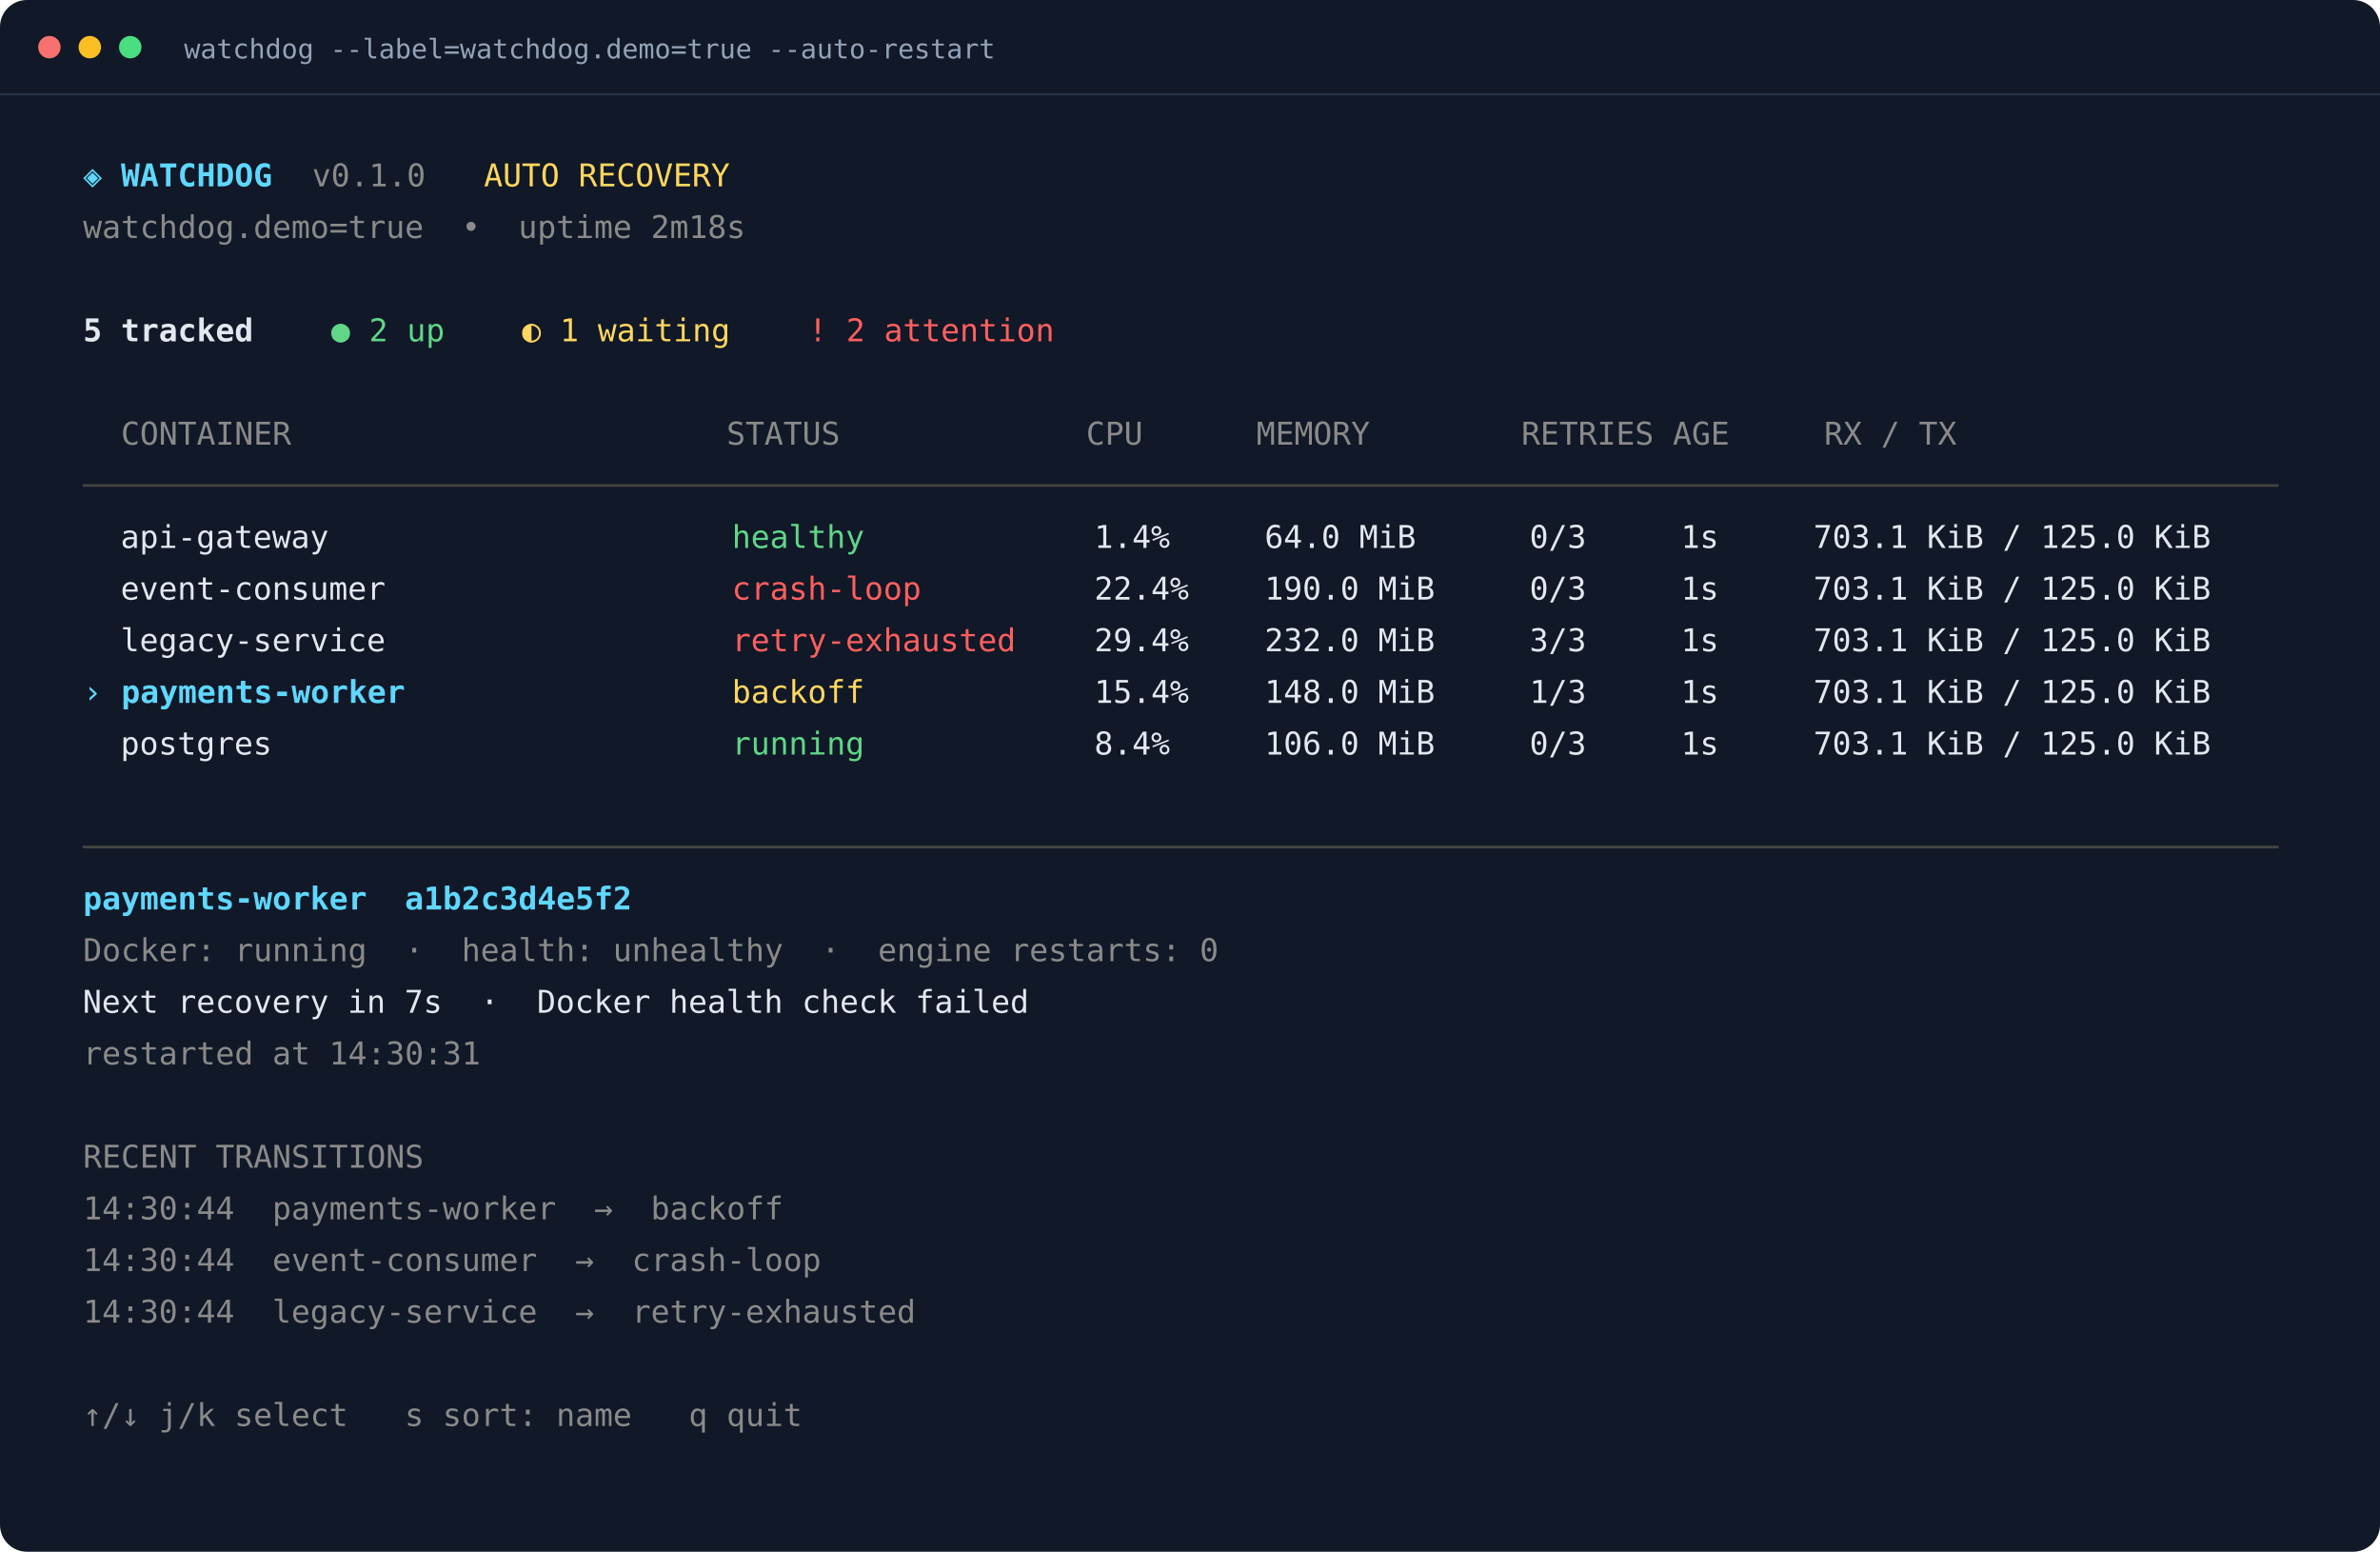
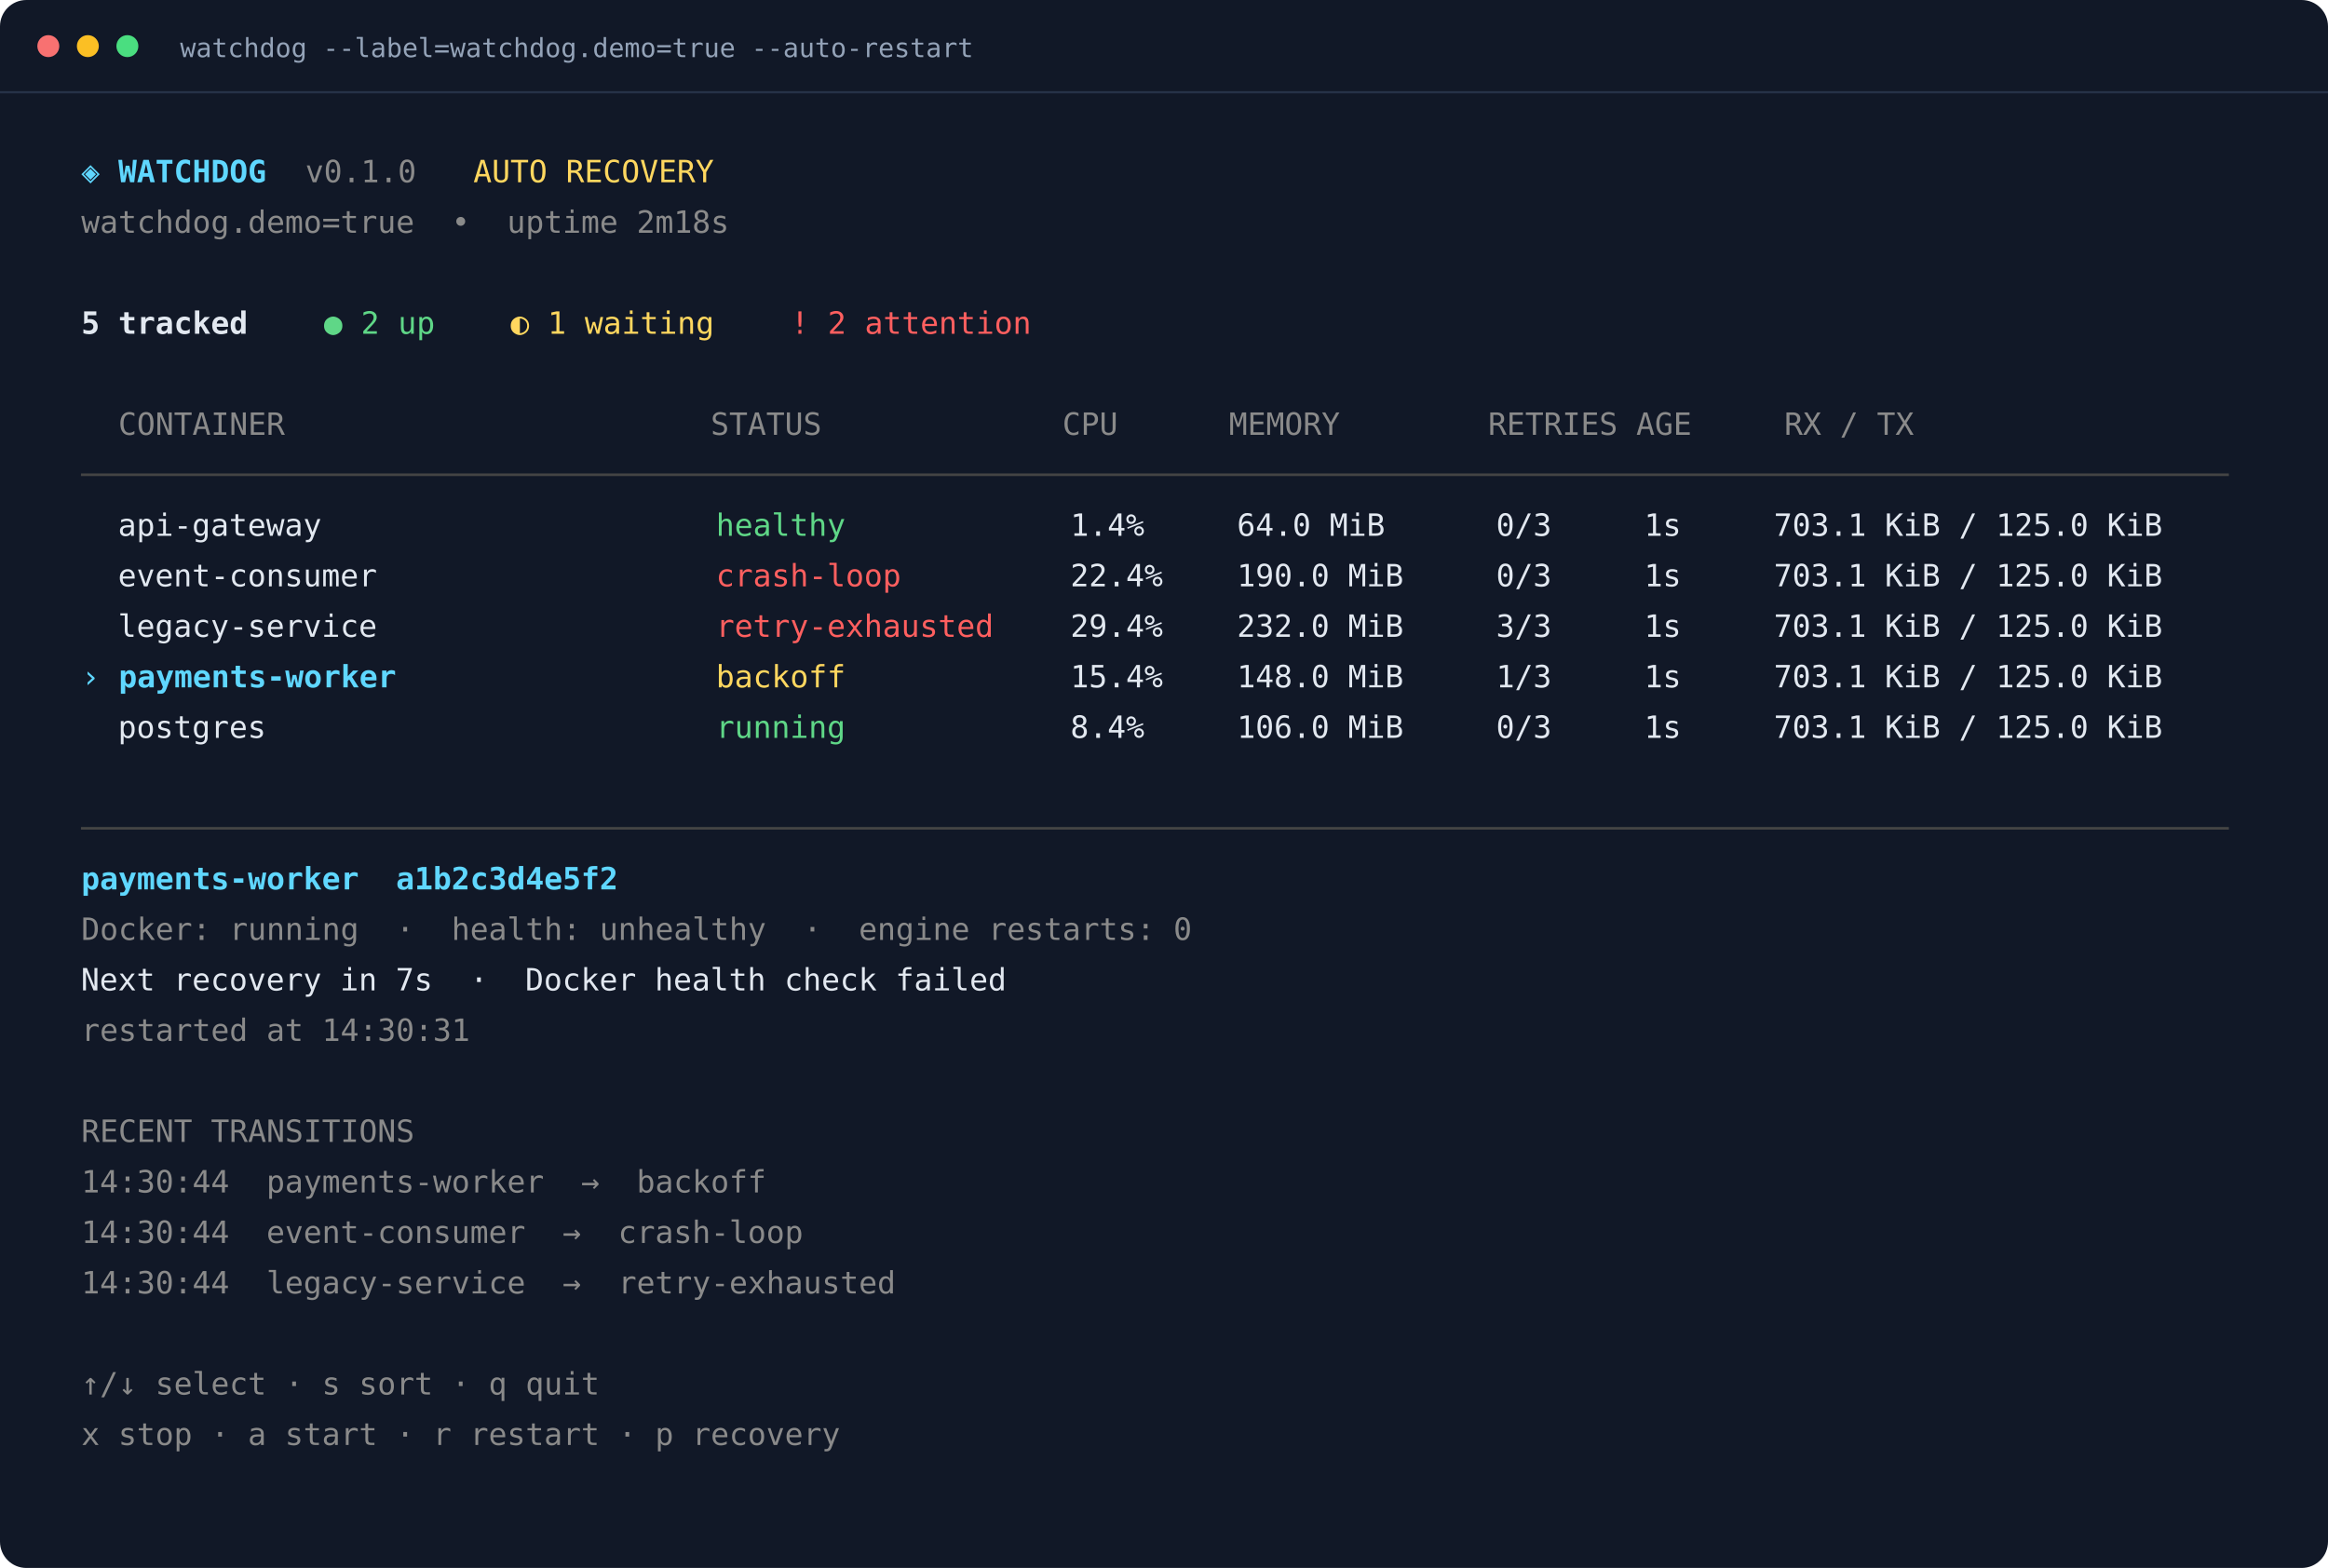
- <svg xmlns="http://www.w3.org/2000/svg" width="1060" height="691" viewBox="0 0 1060 691">
-   <rect width="1060" height="691" rx="12" fill="#111827" />
+ <svg xmlns="http://www.w3.org/2000/svg" width="1060" height="714" viewBox="0 0 1060 714">
+   <rect width="1060" height="714" rx="12" fill="#111827" />
  <path d="M0 42H1060" stroke="#263247" />
  <circle cx="22" cy="21" r="5" fill="#f87171" />
  <circle cx="40" cy="21" r="5" fill="#fbbf24" />
  <circle cx="58" cy="21" r="5" fill="#4ade80" />
  <text x="82" y="26" fill="#94a3b8" font-family="monospace" font-size="12">watchdog --label=watchdog.demo=true --auto-restart</text>
  <text x="37" y="83" fill="#5fd7ff" font-family="Cascadia Code,DejaVu Sans Mono,monospace" font-size="14" font-weight="bold" xml:space="preserve" textLength="85" lengthAdjust="spacingAndGlyphs">◈ WATCHDOG</text>
  <text x="139" y="83" fill="#8a8a8a" font-family="Cascadia Code,DejaVu Sans Mono,monospace" font-size="14" font-weight="normal" xml:space="preserve" textLength="51" lengthAdjust="spacingAndGlyphs">v0.1.0</text>
  <text x="215.5" y="83" fill="#ffd75f" font-family="Cascadia Code,DejaVu Sans Mono,monospace" font-size="14" font-weight="normal" xml:space="preserve" textLength="110.5" lengthAdjust="spacingAndGlyphs">AUTO RECOVERY</text>
  <text x="37" y="106" fill="#8a8a8a" font-family="Cascadia Code,DejaVu Sans Mono,monospace" font-size="14" font-weight="normal" xml:space="preserve" textLength="297.5" lengthAdjust="spacingAndGlyphs">watchdog.demo=true  •  uptime 2m18s</text>
  <text x="37" y="152" fill="#e2e8f0" font-family="Cascadia Code,DejaVu Sans Mono,monospace" font-size="14" font-weight="bold" xml:space="preserve" textLength="76.5" lengthAdjust="spacingAndGlyphs">5 tracked</text>
  <text x="147.5" y="152" fill="#5fd787" font-family="Cascadia Code,DejaVu Sans Mono,monospace" font-size="14" font-weight="normal" xml:space="preserve" textLength="51" lengthAdjust="spacingAndGlyphs">● 2 up</text>
  <text x="232.5" y="152" fill="#ffd75f" font-family="Cascadia Code,DejaVu Sans Mono,monospace" font-size="14" font-weight="normal" xml:space="preserve" textLength="93.5" lengthAdjust="spacingAndGlyphs">◐ 1 waiting</text>
  <text x="360" y="152" fill="#ff5f5f" font-family="Cascadia Code,DejaVu Sans Mono,monospace" font-size="14" font-weight="normal" xml:space="preserve" textLength="110.5" lengthAdjust="spacingAndGlyphs">! 2 attention</text>
  <text x="37" y="198" fill="#8a8a8a" font-family="Cascadia Code,DejaVu Sans Mono,monospace" font-size="14" font-weight="normal" xml:space="preserve" textLength="841.5" lengthAdjust="spacingAndGlyphs">  CONTAINER                       STATUS             CPU      MEMORY        RETRIES AGE     RX / TX</text>
  <text x="37" y="221" fill="#444444" font-family="Cascadia Code,DejaVu Sans Mono,monospace" font-size="14" font-weight="normal" xml:space="preserve" textLength="986" lengthAdjust="spacingAndGlyphs">────────────────────────────────────────────────────────────────────────────────────────────────────────────────────</text>
  <text x="20" y="244" fill="#e2e8f0" font-family="Cascadia Code,DejaVu Sans Mono,monospace" font-size="14" font-weight="normal" xml:space="preserve" textLength="306" lengthAdjust="spacingAndGlyphs">    api-gateway                     </text>
  <text x="326" y="244" fill="#5fd787" font-family="Cascadia Code,DejaVu Sans Mono,monospace" font-size="14" font-weight="normal" xml:space="preserve" textLength="144.5" lengthAdjust="spacingAndGlyphs">healthy          </text>
  <text x="470.5" y="244" fill="#e2e8f0" font-family="Cascadia Code,DejaVu Sans Mono,monospace" font-size="14" font-weight="normal" xml:space="preserve" textLength="569.5" lengthAdjust="spacingAndGlyphs">  1.4%     64.0 MiB      0/3     1s     703.1 KiB / 125.0 KiB      </text>
  <text x="20" y="267" fill="#e2e8f0" font-family="Cascadia Code,DejaVu Sans Mono,monospace" font-size="14" font-weight="normal" xml:space="preserve" textLength="306" lengthAdjust="spacingAndGlyphs">    event-consumer                  </text>
  <text x="326" y="267" fill="#ff5f5f" font-family="Cascadia Code,DejaVu Sans Mono,monospace" font-size="14" font-weight="normal" xml:space="preserve" textLength="144.5" lengthAdjust="spacingAndGlyphs">crash-loop       </text>
  <text x="470.5" y="267" fill="#e2e8f0" font-family="Cascadia Code,DejaVu Sans Mono,monospace" font-size="14" font-weight="normal" xml:space="preserve" textLength="569.5" lengthAdjust="spacingAndGlyphs">  22.4%    190.0 MiB     0/3     1s     703.1 KiB / 125.0 KiB      </text>
  <text x="20" y="290" fill="#e2e8f0" font-family="Cascadia Code,DejaVu Sans Mono,monospace" font-size="14" font-weight="normal" xml:space="preserve" textLength="306" lengthAdjust="spacingAndGlyphs">    legacy-service                  </text>
  <text x="326" y="290" fill="#ff5f5f" font-family="Cascadia Code,DejaVu Sans Mono,monospace" font-size="14" font-weight="normal" xml:space="preserve" textLength="144.5" lengthAdjust="spacingAndGlyphs">retry-exhausted  </text>
  <text x="470.5" y="290" fill="#e2e8f0" font-family="Cascadia Code,DejaVu Sans Mono,monospace" font-size="14" font-weight="normal" xml:space="preserve" textLength="569.5" lengthAdjust="spacingAndGlyphs">  29.4%    232.0 MiB     3/3     1s     703.1 KiB / 125.0 KiB      </text>
  <text x="37" y="313" fill="#5fd7ff" font-family="Cascadia Code,DejaVu Sans Mono,monospace" font-size="14" font-weight="normal" xml:space="preserve" textLength="17" lengthAdjust="spacingAndGlyphs">› </text>
  <text x="54" y="313" fill="#5fd7ff" font-family="Cascadia Code,DejaVu Sans Mono,monospace" font-size="14" font-weight="bold" xml:space="preserve" textLength="255" lengthAdjust="spacingAndGlyphs">payments-worker               </text>
  <text x="326" y="313" fill="#ffd75f" font-family="Cascadia Code,DejaVu Sans Mono,monospace" font-size="14" font-weight="normal" xml:space="preserve" textLength="144.5" lengthAdjust="spacingAndGlyphs">backoff          </text>
  <text x="470.5" y="313" fill="#e2e8f0" font-family="Cascadia Code,DejaVu Sans Mono,monospace" font-size="14" font-weight="normal" xml:space="preserve" textLength="569.5" lengthAdjust="spacingAndGlyphs">  15.4%    148.0 MiB     1/3     1s     703.1 KiB / 125.0 KiB      </text>
  <text x="20" y="336" fill="#e2e8f0" font-family="Cascadia Code,DejaVu Sans Mono,monospace" font-size="14" font-weight="normal" xml:space="preserve" textLength="306" lengthAdjust="spacingAndGlyphs">    postgres                        </text>
  <text x="326" y="336" fill="#5fd787" font-family="Cascadia Code,DejaVu Sans Mono,monospace" font-size="14" font-weight="normal" xml:space="preserve" textLength="144.5" lengthAdjust="spacingAndGlyphs">running          </text>
  <text x="470.5" y="336" fill="#e2e8f0" font-family="Cascadia Code,DejaVu Sans Mono,monospace" font-size="14" font-weight="normal" xml:space="preserve" textLength="569.5" lengthAdjust="spacingAndGlyphs">  8.4%     106.0 MiB     0/3     1s     703.1 KiB / 125.0 KiB      </text>
  <text x="37" y="382" fill="#444444" font-family="Cascadia Code,DejaVu Sans Mono,monospace" font-size="14" font-weight="normal" xml:space="preserve" textLength="986" lengthAdjust="spacingAndGlyphs">────────────────────────────────────────────────────────────────────────────────────────────────────────────────────</text>
  <text x="37" y="405" fill="#5fd7ff" font-family="Cascadia Code,DejaVu Sans Mono,monospace" font-size="14" font-weight="bold" xml:space="preserve" textLength="246.5" lengthAdjust="spacingAndGlyphs">payments-worker  a1b2c3d4e5f2</text>
  <text x="37" y="428" fill="#8a8a8a" font-family="Cascadia Code,DejaVu Sans Mono,monospace" font-size="14" font-weight="normal" xml:space="preserve" textLength="510" lengthAdjust="spacingAndGlyphs">Docker: running  ·  health: unhealthy  ·  engine restarts: 0</text>
  <text x="20" y="451" fill="#e2e8f0" font-family="Cascadia Code,DejaVu Sans Mono,monospace" font-size="14" font-weight="normal" xml:space="preserve" textLength="1020" lengthAdjust="spacingAndGlyphs">  Next recovery in 7s  ·  Docker health check failed                                                                    </text>
  <text x="37" y="474" fill="#8a8a8a" font-family="Cascadia Code,DejaVu Sans Mono,monospace" font-size="14" font-weight="normal" xml:space="preserve" textLength="178.5" lengthAdjust="spacingAndGlyphs">restarted at 14:30:31</text>
  <text x="37" y="520" fill="#8a8a8a" font-family="Cascadia Code,DejaVu Sans Mono,monospace" font-size="14" font-weight="normal" xml:space="preserve" textLength="153" lengthAdjust="spacingAndGlyphs">RECENT TRANSITIONS</text>
  <text x="37" y="543" fill="#8a8a8a" font-family="Cascadia Code,DejaVu Sans Mono,monospace" font-size="14" font-weight="normal" xml:space="preserve" textLength="314.5" lengthAdjust="spacingAndGlyphs">14:30:44  payments-worker  →  backoff</text>
  <text x="37" y="566" fill="#8a8a8a" font-family="Cascadia Code,DejaVu Sans Mono,monospace" font-size="14" font-weight="normal" xml:space="preserve" textLength="331.5" lengthAdjust="spacingAndGlyphs">14:30:44  event-consumer  →  crash-loop</text>
  <text x="37" y="589" fill="#8a8a8a" font-family="Cascadia Code,DejaVu Sans Mono,monospace" font-size="14" font-weight="normal" xml:space="preserve" textLength="374" lengthAdjust="spacingAndGlyphs">14:30:44  legacy-service  →  retry-exhausted</text>
-   <text x="37" y="635" fill="#8a8a8a" font-family="Cascadia Code,DejaVu Sans Mono,monospace" font-size="14" font-weight="normal" xml:space="preserve" textLength="323" lengthAdjust="spacingAndGlyphs">↑/↓ j/k select   s sort: name   q quit</text>
+   <text x="37" y="635" fill="#8a8a8a" font-family="Cascadia Code,DejaVu Sans Mono,monospace" font-size="14" font-weight="normal" xml:space="preserve" textLength="238" lengthAdjust="spacingAndGlyphs">↑/↓ select · s sort · q quit</text>
+   <text x="37" y="658" fill="#8a8a8a" font-family="Cascadia Code,DejaVu Sans Mono,monospace" font-size="14" font-weight="normal" xml:space="preserve" textLength="348.5" lengthAdjust="spacingAndGlyphs">x stop · a start · r restart · p recovery</text>
</svg>
